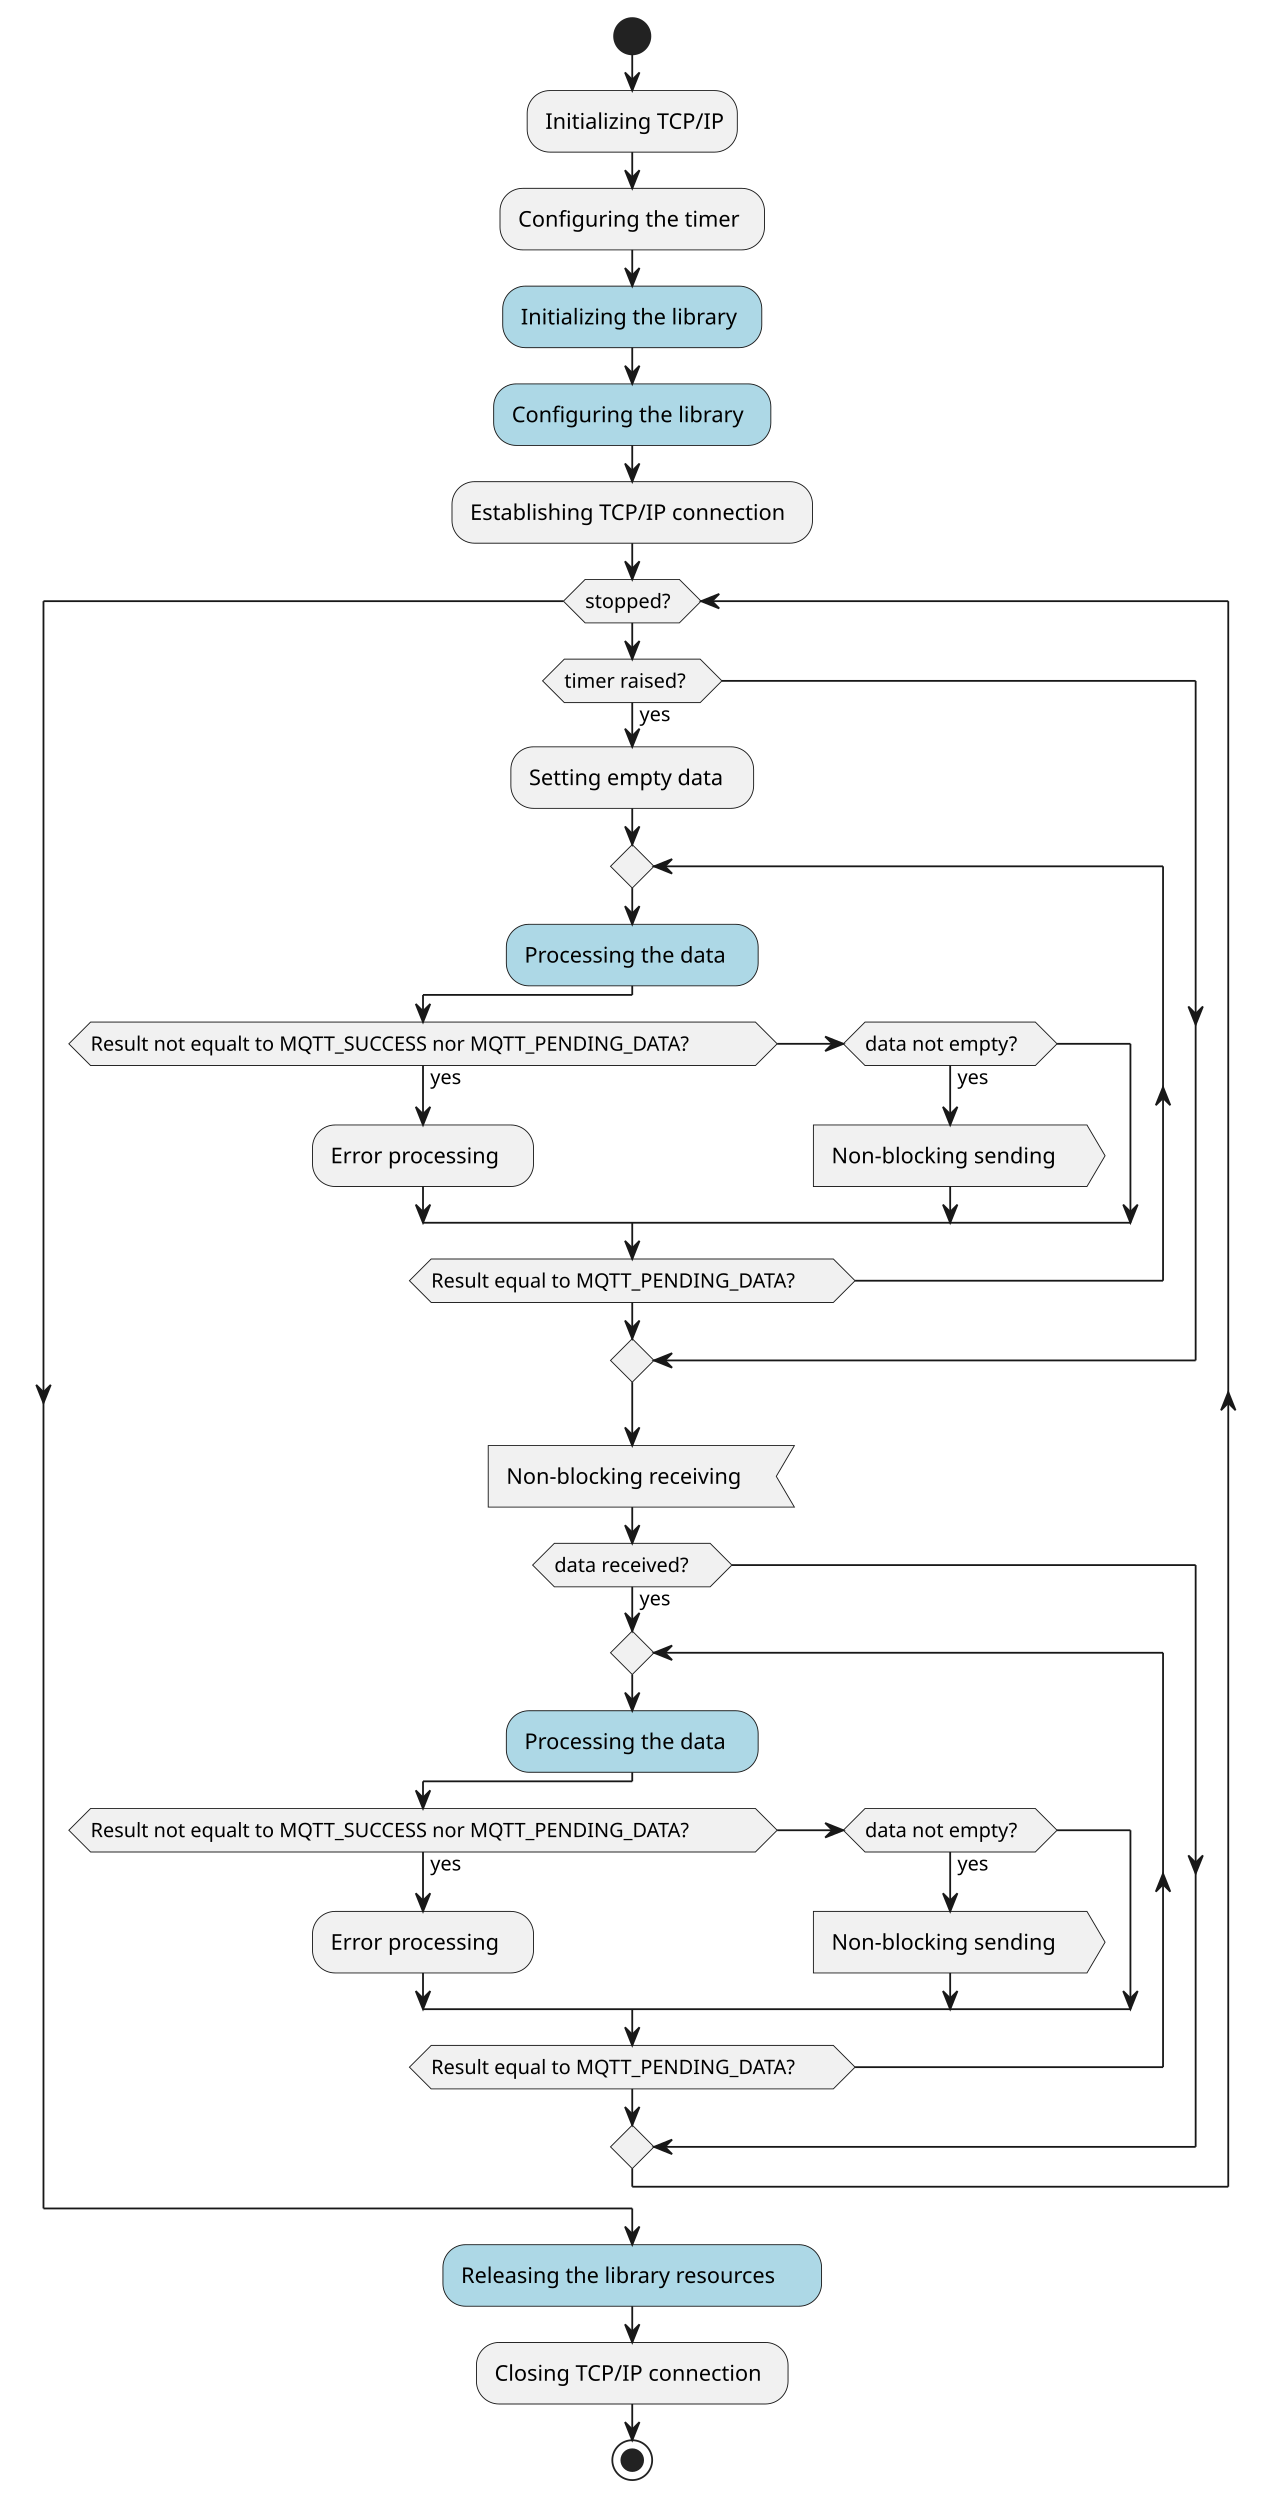
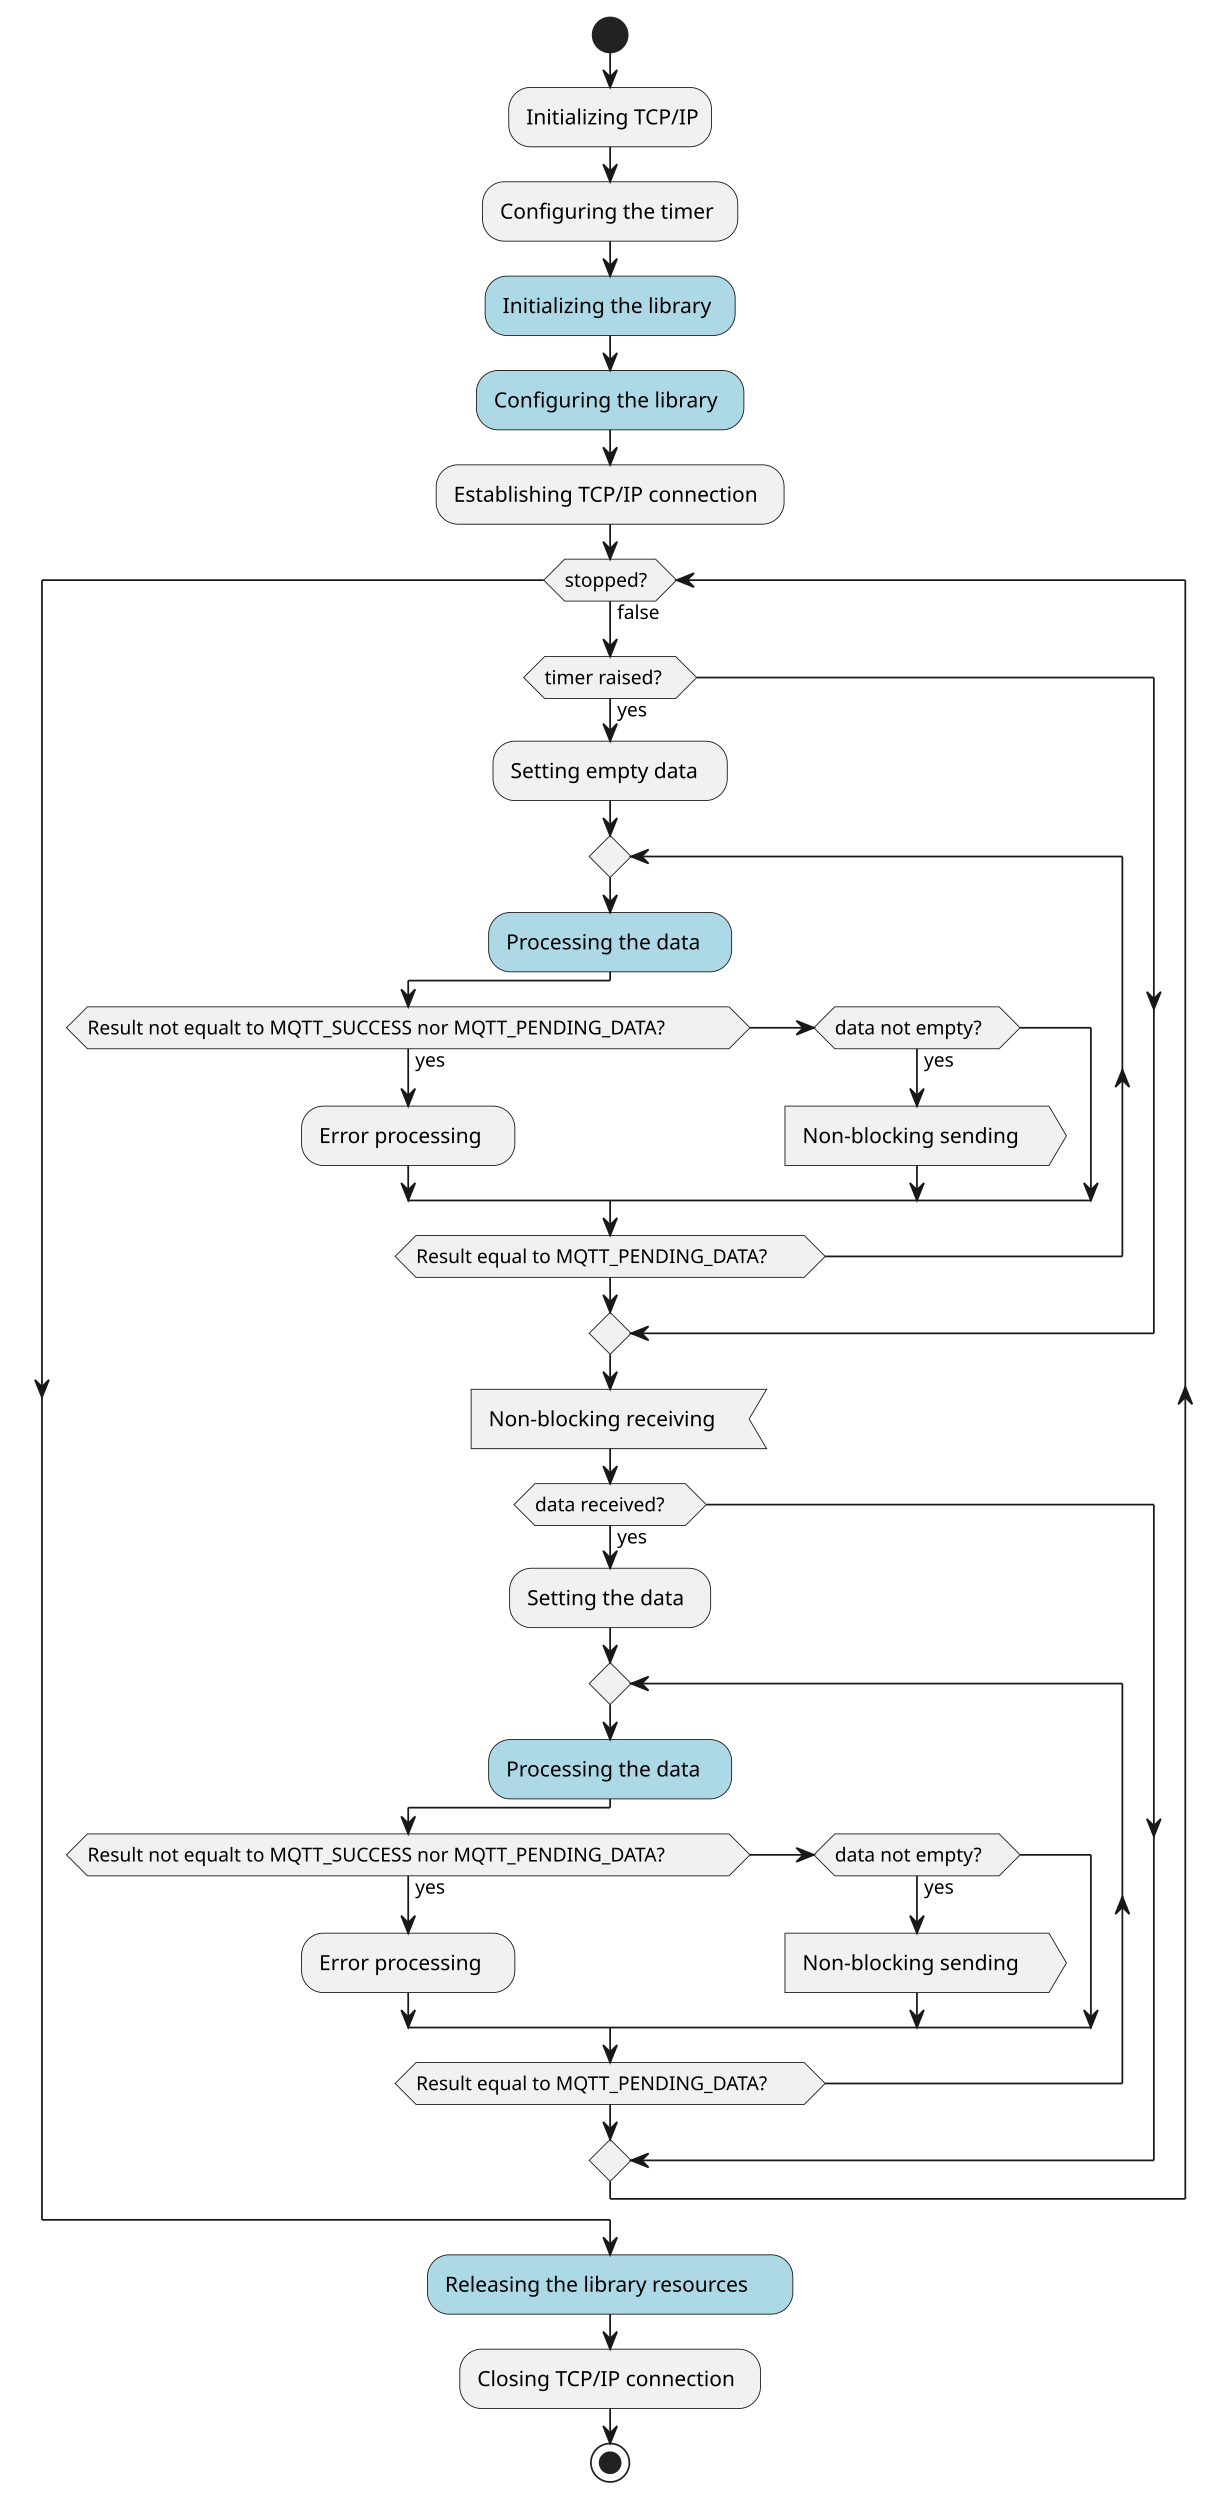
- <svg xmlns="http://www.w3.org/2000/svg" contentStyleType="text/css" height="1380px" preserveAspectRatio="none" style="width:704px;height:1380px;background:#FFFFFF;" version="1.1" viewBox="0 0 704 1380" width="704px" zoomAndPan="magnify">
+ <svg xmlns="http://www.w3.org/2000/svg" contentStyleType="text/css" height="1430px" preserveAspectRatio="none" style="width:704px;height:1430px;background:#FFFFFF;" version="1.1" viewBox="0 0 704 1430" width="704px" zoomAndPan="magnify">
  <defs />
  <g>
    <ellipse cx="349" cy="20" fill="#222222" rx="10" ry="10" style="stroke:#222222;stroke-width:1.0;" />
    <rect fill="#F1F1F1" height="33.969" rx="12.5" ry="12.5" style="stroke:#181818;stroke-width:0.5;" width="116" x="291" y="50" />
    <text fill="#000000" font-family="sans-serif" font-size="12" lengthAdjust="spacing" textLength="96" x="301" y="71.139">Initializing TCP/IP</text>
    <rect fill="#F1F1F1" height="33.969" rx="12.5" ry="12.5" style="stroke:#181818;stroke-width:0.5;" width="146" x="276" y="103.969" />
    <text fill="#000000" font-family="sans-serif" font-size="12" lengthAdjust="spacing" textLength="126" x="286" y="125.107">Configuring the timer</text>
    <rect fill="#ADD8E6" height="33.969" rx="12.5" ry="12.5" style="stroke:#181818;stroke-width:0.5;" width="143" x="277.5" y="157.938" />
    <text fill="#000000" font-family="sans-serif" font-size="12" lengthAdjust="spacing" textLength="123" x="287.5" y="179.076">Initializing the library</text>
    <rect fill="#ADD8E6" height="33.969" rx="12.5" ry="12.5" style="stroke:#181818;stroke-width:0.5;" width="153" x="272.5" y="211.906" />
    <text fill="#000000" font-family="sans-serif" font-size="12" lengthAdjust="spacing" textLength="133" x="282.5" y="233.045">Configuring the library</text>
    <rect fill="#F1F1F1" height="33.969" rx="12.5" ry="12.5" style="stroke:#181818;stroke-width:0.5;" width="199" x="249.5" y="265.875" />
    <text fill="#000000" font-family="sans-serif" font-size="12" lengthAdjust="spacing" textLength="179" x="259.5" y="287.014">Establishing TCP/IP connection</text>
-     <rect fill="#F1F1F1" height="33.969" rx="12.5" ry="12.5" style="stroke:#181818;stroke-width:0.5;" width="134" x="282" y="412.246" />
-     <text fill="#000000" font-family="sans-serif" font-size="12" lengthAdjust="spacing" textLength="114" x="292" y="433.385">Setting empty data</text>
-     <rect fill="#ADD8E6" height="33.969" rx="12.5" ry="12.5" style="stroke:#181818;stroke-width:0.5;" width="139" x="279.5" y="510.215" />
-     <text fill="#000000" font-family="sans-serif" font-size="12" lengthAdjust="spacing" textLength="119" x="289.5" y="531.354">Processing the data</text>
-     <polygon fill="#F1F1F1" points="50,564.184,417,564.184,429,576.184,417,588.184,50,588.184,38,576.184,50,564.184" style="stroke:#181818;stroke-width:0.5;" />
-     <text fill="#000000" font-family="sans-serif" font-size="11" lengthAdjust="spacing" textLength="21" x="237.5" y="598.394">yes</text>
-     <text fill="#000000" font-family="sans-serif" font-size="11" lengthAdjust="spacing" textLength="367" x="50" y="579.992">Result not equalt to MQTT_SUCCESS nor MQTT_PENDING_DATA?</text>
-     <rect fill="#F1F1F1" height="33.969" rx="12.5" ry="12.5" style="stroke:#181818;stroke-width:0.5;" width="122" x="172.5" y="620.988" />
-     <text fill="#000000" font-family="sans-serif" font-size="12" lengthAdjust="spacing" textLength="102" x="182.5" y="642.127">Error processing</text>
-     <polygon fill="#F1F1F1" points="477.5,564.184,571.5,564.184,583.5,576.184,571.5,588.184,477.5,588.184,465.5,576.184,477.5,564.184" style="stroke:#181818;stroke-width:0.5;" />
-     <text fill="#000000" font-family="sans-serif" font-size="11" lengthAdjust="spacing" textLength="21" x="528.5" y="598.394">yes</text>
-     <text fill="#000000" font-family="sans-serif" font-size="11" lengthAdjust="spacing" textLength="94" x="477.5" y="579.992">data not empty?</text>
-     <polygon fill="#F1F1F1" points="449,620.988,600,620.988,610,637.973,600,654.957,449,654.957" style="stroke:#181818;stroke-width:0.5;" />
-     <text fill="#000000" font-family="sans-serif" font-size="12" lengthAdjust="spacing" textLength="131" x="459" y="642.127">Non-blocking sending</text>
-     <polygon fill="#F1F1F1" points="349,466.215,361,478.215,349,490.215,337,478.215,349,466.215" style="stroke:#181818;stroke-width:0.5;" />
-     <polygon fill="#F1F1F1" points="238,694.957,460,694.957,472,706.957,460,718.957,238,718.957,226,706.957,238,694.957" style="stroke:#181818;stroke-width:0.5;" />
-     <text fill="#000000" font-family="sans-serif" font-size="11" lengthAdjust="spacing" textLength="222" x="238" y="710.765">Result equal to MQTT_PENDING_DATA?</text>
-     <polygon fill="#F1F1F1" points="311.5,363.844,386.5,363.844,398.5,375.844,386.5,387.844,311.5,387.844,299.5,375.844,311.5,363.844" style="stroke:#181818;stroke-width:0.5;" />
-     <text fill="#000000" font-family="sans-serif" font-size="11" lengthAdjust="spacing" textLength="21" x="353" y="398.054">yes</text>
-     <text fill="#000000" font-family="sans-serif" font-size="11" lengthAdjust="spacing" textLength="75" x="311.5" y="379.652">timer raised?</text>
-     <polygon fill="#F1F1F1" points="349,738.957,361,750.957,349,762.957,337,750.957,349,738.957" style="stroke:#181818;stroke-width:0.5;" />
-     <polygon fill="#F1F1F1" points="269.5,797.957,438.5,797.957,428.5,814.941,438.5,831.926,269.5,831.926" style="stroke:#181818;stroke-width:0.5;" />
-     <text fill="#000000" font-family="sans-serif" font-size="12" lengthAdjust="spacing" textLength="139" x="279.5" y="819.096">Non-blocking receiving</text>
-     <rect fill="#ADD8E6" height="33.969" rx="12.5" ry="12.5" style="stroke:#181818;stroke-width:0.5;" width="139" x="279.5" y="944.328" />
-     <text fill="#000000" font-family="sans-serif" font-size="12" lengthAdjust="spacing" textLength="119" x="289.5" y="965.467">Processing the data</text>
-     <polygon fill="#F1F1F1" points="50,998.297,417,998.297,429,1010.297,417,1022.297,50,1022.297,38,1010.297,50,998.297" style="stroke:#181818;stroke-width:0.5;" />
-     <text fill="#000000" font-family="sans-serif" font-size="11" lengthAdjust="spacing" textLength="21" x="237.5" y="1032.507">yes</text>
-     <text fill="#000000" font-family="sans-serif" font-size="11" lengthAdjust="spacing" textLength="367" x="50" y="1014.105">Result not equalt to MQTT_SUCCESS nor MQTT_PENDING_DATA?</text>
-     <rect fill="#F1F1F1" height="33.969" rx="12.5" ry="12.5" style="stroke:#181818;stroke-width:0.5;" width="122" x="172.5" y="1055.102" />
-     <text fill="#000000" font-family="sans-serif" font-size="12" lengthAdjust="spacing" textLength="102" x="182.5" y="1076.24">Error processing</text>
-     <polygon fill="#F1F1F1" points="477.5,998.297,571.5,998.297,583.5,1010.297,571.5,1022.297,477.5,1022.297,465.5,1010.297,477.5,998.297" style="stroke:#181818;stroke-width:0.5;" />
-     <text fill="#000000" font-family="sans-serif" font-size="11" lengthAdjust="spacing" textLength="21" x="528.5" y="1032.507">yes</text>
-     <text fill="#000000" font-family="sans-serif" font-size="11" lengthAdjust="spacing" textLength="94" x="477.5" y="1014.105">data not empty?</text>
-     <polygon fill="#F1F1F1" points="449,1055.102,600,1055.102,610,1072.086,600,1089.07,449,1089.07" style="stroke:#181818;stroke-width:0.5;" />
-     <text fill="#000000" font-family="sans-serif" font-size="12" lengthAdjust="spacing" textLength="131" x="459" y="1076.24">Non-blocking sending</text>
-     <polygon fill="#F1F1F1" points="349,900.328,361,912.328,349,924.328,337,912.328,349,900.328" style="stroke:#181818;stroke-width:0.5;" />
-     <polygon fill="#F1F1F1" points="238,1129.07,460,1129.07,472,1141.07,460,1153.07,238,1153.07,226,1141.07,238,1129.07" style="stroke:#181818;stroke-width:0.5;" />
-     <text fill="#000000" font-family="sans-serif" font-size="11" lengthAdjust="spacing" textLength="222" x="238" y="1144.878">Result equal to MQTT_PENDING_DATA?</text>
-     <polygon fill="#F1F1F1" points="306,851.926,392,851.926,404,863.926,392,875.926,306,875.926,294,863.926,306,851.926" style="stroke:#181818;stroke-width:0.5;" />
-     <text fill="#000000" font-family="sans-serif" font-size="11" lengthAdjust="spacing" textLength="21" x="353" y="886.136">yes</text>
-     <text fill="#000000" font-family="sans-serif" font-size="11" lengthAdjust="spacing" textLength="86" x="306" y="867.734">data received?</text>
-     <polygon fill="#F1F1F1" points="349,1173.07,361,1185.07,349,1197.07,337,1185.07,349,1173.07" style="stroke:#181818;stroke-width:0.5;" />
+     <rect fill="#F1F1F1" height="33.969" rx="12.5" ry="12.5" style="stroke:#181818;stroke-width:0.5;" width="134" x="282" y="423.957" />
+     <text fill="#000000" font-family="sans-serif" font-size="12" lengthAdjust="spacing" textLength="114" x="292" y="445.095">Setting empty data</text>
+     <rect fill="#ADD8E6" height="33.969" rx="12.5" ry="12.5" style="stroke:#181818;stroke-width:0.5;" width="139" x="279.5" y="521.925" />
+     <text fill="#000000" font-family="sans-serif" font-size="12" lengthAdjust="spacing" textLength="119" x="289.5" y="543.064">Processing the data</text>
+     <polygon fill="#F1F1F1" points="50,575.894,417,575.894,429,587.894,417,599.894,50,599.894,38,587.894,50,575.894" style="stroke:#181818;stroke-width:0.5;" />
+     <text fill="#000000" font-family="sans-serif" font-size="11" lengthAdjust="spacing" textLength="21" x="237.5" y="610.105">yes</text>
+     <text fill="#000000" font-family="sans-serif" font-size="11" lengthAdjust="spacing" textLength="367" x="50" y="591.702">Result not equalt to MQTT_SUCCESS nor MQTT_PENDING_DATA?</text>
+     <rect fill="#F1F1F1" height="33.969" rx="12.5" ry="12.5" style="stroke:#181818;stroke-width:0.5;" width="122" x="172.5" y="632.699" />
+     <text fill="#000000" font-family="sans-serif" font-size="12" lengthAdjust="spacing" textLength="102" x="182.5" y="653.837">Error processing</text>
+     <polygon fill="#F1F1F1" points="477.5,575.894,571.5,575.894,583.5,587.894,571.5,599.894,477.5,599.894,465.5,587.894,477.5,575.894" style="stroke:#181818;stroke-width:0.5;" />
+     <text fill="#000000" font-family="sans-serif" font-size="11" lengthAdjust="spacing" textLength="21" x="528.5" y="610.105">yes</text>
+     <text fill="#000000" font-family="sans-serif" font-size="11" lengthAdjust="spacing" textLength="94" x="477.5" y="591.702">data not empty?</text>
+     <polygon fill="#F1F1F1" points="449,632.699,600,632.699,610,649.683,600,666.668,449,666.668" style="stroke:#181818;stroke-width:0.5;" />
+     <text fill="#000000" font-family="sans-serif" font-size="12" lengthAdjust="spacing" textLength="131" x="459" y="653.837">Non-blocking sending</text>
+     <polygon fill="#F1F1F1" points="349,477.925,361,489.925,349,501.925,337,489.925,349,477.925" style="stroke:#181818;stroke-width:0.5;" />
+     <polygon fill="#F1F1F1" points="238,706.668,460,706.668,472,718.668,460,730.668,238,730.668,226,718.668,238,706.668" style="stroke:#181818;stroke-width:0.5;" />
+     <text fill="#000000" font-family="sans-serif" font-size="11" lengthAdjust="spacing" textLength="222" x="238" y="722.476">Result equal to MQTT_PENDING_DATA?</text>
+     <polygon fill="#F1F1F1" points="311.5,375.554,386.5,375.554,398.5,387.554,386.5,399.554,311.5,399.554,299.5,387.554,311.5,375.554" style="stroke:#181818;stroke-width:0.5;" />
+     <text fill="#000000" font-family="sans-serif" font-size="11" lengthAdjust="spacing" textLength="21" x="353" y="409.765">yes</text>
+     <text fill="#000000" font-family="sans-serif" font-size="11" lengthAdjust="spacing" textLength="75" x="311.5" y="391.362">timer raised?</text>
+     <polygon fill="#F1F1F1" points="349,750.668,361,762.668,349,774.668,337,762.668,349,750.668" style="stroke:#181818;stroke-width:0.5;" />
+     <polygon fill="#F1F1F1" points="269.5,794.668,438.5,794.668,428.5,811.652,438.5,828.636,269.5,828.636" style="stroke:#181818;stroke-width:0.5;" />
+     <text fill="#000000" font-family="sans-serif" font-size="12" lengthAdjust="spacing" textLength="139" x="279.5" y="815.806">Non-blocking receiving</text>
+     <rect fill="#F1F1F1" height="33.969" rx="12.5" ry="12.5" style="stroke:#181818;stroke-width:0.5;" width="115" x="291.5" y="897.039" />
+     <text fill="#000000" font-family="sans-serif" font-size="12" lengthAdjust="spacing" textLength="95" x="301.5" y="918.177">Setting the data</text>
+     <rect fill="#ADD8E6" height="33.969" rx="12.5" ry="12.5" style="stroke:#181818;stroke-width:0.5;" width="139" x="279.5" y="995.007" />
+     <text fill="#000000" font-family="sans-serif" font-size="12" lengthAdjust="spacing" textLength="119" x="289.5" y="1016.146">Processing the data</text>
+     <polygon fill="#F1F1F1" points="50,1048.976,417,1048.976,429,1060.976,417,1072.976,50,1072.976,38,1060.976,50,1048.976" style="stroke:#181818;stroke-width:0.5;" />
+     <text fill="#000000" font-family="sans-serif" font-size="11" lengthAdjust="spacing" textLength="21" x="237.5" y="1083.187">yes</text>
+     <text fill="#000000" font-family="sans-serif" font-size="11" lengthAdjust="spacing" textLength="367" x="50" y="1064.784">Result not equalt to MQTT_SUCCESS nor MQTT_PENDING_DATA?</text>
+     <rect fill="#F1F1F1" height="33.969" rx="12.5" ry="12.5" style="stroke:#181818;stroke-width:0.5;" width="122" x="172.5" y="1105.781" />
+     <text fill="#000000" font-family="sans-serif" font-size="12" lengthAdjust="spacing" textLength="102" x="182.5" y="1126.919">Error processing</text>
+     <polygon fill="#F1F1F1" points="477.5,1048.976,571.5,1048.976,583.5,1060.976,571.5,1072.976,477.5,1072.976,465.5,1060.976,477.5,1048.976" style="stroke:#181818;stroke-width:0.5;" />
+     <text fill="#000000" font-family="sans-serif" font-size="11" lengthAdjust="spacing" textLength="21" x="528.5" y="1083.187">yes</text>
+     <text fill="#000000" font-family="sans-serif" font-size="11" lengthAdjust="spacing" textLength="94" x="477.5" y="1064.784">data not empty?</text>
+     <polygon fill="#F1F1F1" points="449,1105.781,600,1105.781,610,1122.765,600,1139.749,449,1139.749" style="stroke:#181818;stroke-width:0.5;" />
+     <text fill="#000000" font-family="sans-serif" font-size="12" lengthAdjust="spacing" textLength="131" x="459" y="1126.919">Non-blocking sending</text>
+     <polygon fill="#F1F1F1" points="349,951.007,361,963.007,349,975.007,337,963.007,349,951.007" style="stroke:#181818;stroke-width:0.5;" />
+     <polygon fill="#F1F1F1" points="238,1179.749,460,1179.749,472,1191.749,460,1203.749,238,1203.749,226,1191.749,238,1179.749" style="stroke:#181818;stroke-width:0.5;" />
+     <text fill="#000000" font-family="sans-serif" font-size="11" lengthAdjust="spacing" textLength="222" x="238" y="1195.558">Result equal to MQTT_PENDING_DATA?</text>
+     <polygon fill="#F1F1F1" points="306,848.636,392,848.636,404,860.636,392,872.636,306,872.636,294,860.636,306,848.636" style="stroke:#181818;stroke-width:0.5;" />
+     <text fill="#000000" font-family="sans-serif" font-size="11" lengthAdjust="spacing" textLength="21" x="353" y="882.847">yes</text>
+     <text fill="#000000" font-family="sans-serif" font-size="11" lengthAdjust="spacing" textLength="86" x="306" y="864.444">data received?</text>
+     <polygon fill="#F1F1F1" points="349,1223.749,361,1235.749,349,1247.749,337,1235.749,349,1223.749" style="stroke:#181818;stroke-width:0.5;" />
    <polygon fill="#F1F1F1" points="323,319.844,375,319.844,387,331.844,375,343.844,323,343.844,311,331.844,323,319.844" style="stroke:#181818;stroke-width:0.5;" />
+     <text fill="#000000" font-family="sans-serif" font-size="11" lengthAdjust="spacing" textLength="28" x="353" y="354.054">false</text>
    <text fill="#000000" font-family="sans-serif" font-size="11" lengthAdjust="spacing" textLength="52" x="323" y="335.652">stopped?</text>
-     <rect fill="#ADD8E6" height="33.969" rx="12.5" ry="12.5" style="stroke:#181818;stroke-width:0.5;" width="209" x="244.5" y="1239.07" />
-     <text fill="#000000" font-family="sans-serif" font-size="12" lengthAdjust="spacing" textLength="189" x="254.5" y="1260.209">Releasing the library resources</text>
-     <rect fill="#F1F1F1" height="33.969" rx="12.5" ry="12.5" style="stroke:#181818;stroke-width:0.5;" width="172" x="263" y="1293.039" />
-     <text fill="#000000" font-family="sans-serif" font-size="12" lengthAdjust="spacing" textLength="152" x="273" y="1314.178">Closing TCP/IP connection</text>
-     <ellipse cx="349" cy="1358.008" fill="none" rx="11" ry="11" style="stroke:#222222;stroke-width:1.0;" />
-     <ellipse cx="349" cy="1358.008" fill="#222222" rx="6" ry="6" style="stroke:#222222;stroke-width:1.0;" />
+     <rect fill="#ADD8E6" height="33.969" rx="12.5" ry="12.5" style="stroke:#181818;stroke-width:0.5;" width="209" x="244.5" y="1289.749" />
+     <text fill="#000000" font-family="sans-serif" font-size="12" lengthAdjust="spacing" textLength="189" x="254.5" y="1310.888">Releasing the library resources</text>
+     <rect fill="#F1F1F1" height="33.969" rx="12.5" ry="12.5" style="stroke:#181818;stroke-width:0.5;" width="172" x="263" y="1343.718" />
+     <text fill="#000000" font-family="sans-serif" font-size="12" lengthAdjust="spacing" textLength="152" x="273" y="1364.857">Closing TCP/IP connection</text>
+     <ellipse cx="349" cy="1408.687" fill="none" rx="11" ry="11" style="stroke:#222222;stroke-width:1.0;" />
+     <ellipse cx="349" cy="1408.687" fill="#222222" rx="6" ry="6" style="stroke:#222222;stroke-width:1.0;" />
    <line style="stroke:#181818;stroke-width:1.0;" x1="349" x2="349" y1="30" y2="50" />
    <polygon fill="#181818" points="345,40,349,50,353,40,349,44" style="stroke:#181818;stroke-width:1.0;" />
    <line style="stroke:#181818;stroke-width:1.0;" x1="349" x2="349" y1="83.969" y2="103.969" />
    <polygon fill="#181818" points="345,93.969,349,103.969,353,93.969,349,97.969" style="stroke:#181818;stroke-width:1.0;" />
    <line style="stroke:#181818;stroke-width:1.0;" x1="349" x2="349" y1="137.938" y2="157.938" />
    <polygon fill="#181818" points="345,147.938,349,157.938,353,147.938,349,151.938" style="stroke:#181818;stroke-width:1.0;" />
    <line style="stroke:#181818;stroke-width:1.0;" x1="349" x2="349" y1="191.906" y2="211.906" />
    <polygon fill="#181818" points="345,201.906,349,211.906,353,201.906,349,205.906" style="stroke:#181818;stroke-width:1.0;" />
    <line style="stroke:#181818;stroke-width:1.0;" x1="349" x2="349" y1="245.875" y2="265.875" />
    <polygon fill="#181818" points="345,255.875,349,265.875,353,255.875,349,259.875" style="stroke:#181818;stroke-width:1.0;" />
-     <line style="stroke:#181818;stroke-width:1.0;" x1="233.5" x2="233.5" y1="588.184" y2="620.988" />
-     <polygon fill="#181818" points="229.5,610.988,233.5,620.988,237.5,610.988,233.5,614.988" style="stroke:#181818;stroke-width:1.0;" />
-     <line style="stroke:#181818;stroke-width:1.0;" x1="233.5" x2="233.5" y1="654.957" y2="674.957" />
-     <polygon fill="#181818" points="229.5,664.957,233.5,674.957,237.5,664.957,233.5,668.957" style="stroke:#181818;stroke-width:1.0;" />
-     <line style="stroke:#181818;stroke-width:1.0;" x1="524.5" x2="524.5" y1="588.184" y2="620.988" />
-     <polygon fill="#181818" points="520.5,610.988,524.5,620.988,528.5,610.988,524.5,614.988" style="stroke:#181818;stroke-width:1.0;" />
-     <line style="stroke:#181818;stroke-width:1.0;" x1="524.5" x2="524.5" y1="654.957" y2="674.957" />
-     <polygon fill="#181818" points="520.5,664.957,524.5,674.957,528.5,664.957,524.5,668.957" style="stroke:#181818;stroke-width:1.0;" />
-     <line style="stroke:#181818;stroke-width:1.0;" x1="429" x2="465.5" y1="576.184" y2="576.184" />
-     <polygon fill="#181818" points="455.5,572.184,465.5,576.184,455.5,580.184,459.5,576.184" style="stroke:#181818;stroke-width:1.0;" />
-     <line style="stroke:#181818;stroke-width:1.0;" x1="349" x2="349" y1="544.184" y2="549.184" />
-     <line style="stroke:#181818;stroke-width:1.0;" x1="349" x2="233.5" y1="549.184" y2="549.184" />
-     <line style="stroke:#181818;stroke-width:1.0;" x1="233.5" x2="233.5" y1="549.184" y2="564.184" />
-     <polygon fill="#181818" points="229.5,554.184,233.5,564.184,237.5,554.184,233.5,558.184" style="stroke:#181818;stroke-width:1.0;" />
-     <line style="stroke:#181818;stroke-width:1.0;" x1="583.5" x2="624" y1="576.184" y2="576.184" />
-     <line style="stroke:#181818;stroke-width:1.0;" x1="624" x2="624" y1="576.184" y2="674.957" />
-     <polygon fill="#181818" points="620,664.957,624,674.957,628,664.957,624,668.957" style="stroke:#181818;stroke-width:1.0;" />
-     <line style="stroke:#181818;stroke-width:1.0;" x1="233.5" x2="624" y1="674.957" y2="674.957" />
-     <line style="stroke:#181818;stroke-width:1.0;" x1="349" x2="349" y1="490.215" y2="510.215" />
-     <polygon fill="#181818" points="345,500.215,349,510.215,353,500.215,349,504.215" style="stroke:#181818;stroke-width:1.0;" />
-     <line style="stroke:#181818;stroke-width:1.0;" x1="472" x2="642" y1="706.957" y2="706.957" />
-     <polygon fill="#181818" points="638,610.086,642,600.086,646,610.086,642,606.086" style="stroke:#181818;stroke-width:1.0;" />
-     <line style="stroke:#181818;stroke-width:1.0;" x1="642" x2="642" y1="478.215" y2="706.957" />
-     <line style="stroke:#181818;stroke-width:1.0;" x1="642" x2="361" y1="478.215" y2="478.215" />
-     <polygon fill="#181818" points="371,474.215,361,478.215,371,482.215,367,478.215" style="stroke:#181818;stroke-width:1.0;" />
-     <line style="stroke:#181818;stroke-width:1.0;" x1="349" x2="349" y1="674.957" y2="694.957" />
-     <polygon fill="#181818" points="345,684.957,349,694.957,353,684.957,349,688.957" style="stroke:#181818;stroke-width:1.0;" />
-     <line style="stroke:#181818;stroke-width:1.0;" x1="349" x2="349" y1="446.215" y2="466.215" />
-     <polygon fill="#181818" points="345,456.215,349,466.215,353,456.215,349,460.215" style="stroke:#181818;stroke-width:1.0;" />
-     <line style="stroke:#181818;stroke-width:1.0;" x1="349" x2="349" y1="387.844" y2="412.246" />
-     <polygon fill="#181818" points="345,402.246,349,412.246,353,402.246,349,406.246" style="stroke:#181818;stroke-width:1.0;" />
-     <line style="stroke:#181818;stroke-width:1.0;" x1="398.5" x2="660" y1="375.844" y2="375.844" />
-     <polygon fill="#181818" points="656,555.602,660,565.602,664,555.602,660,559.602" style="stroke:#181818;stroke-width:1.0;" />
-     <line style="stroke:#181818;stroke-width:1.0;" x1="660" x2="660" y1="375.844" y2="750.957" />
-     <line style="stroke:#181818;stroke-width:1.0;" x1="660" x2="361" y1="750.957" y2="750.957" />
-     <polygon fill="#181818" points="371,746.957,361,750.957,371,754.957,367,750.957" style="stroke:#181818;stroke-width:1.0;" />
-     <line style="stroke:#181818;stroke-width:1.0;" x1="349" x2="349" y1="718.957" y2="738.957" />
-     <polygon fill="#181818" points="345,728.957,349,738.957,353,728.957,349,732.957" style="stroke:#181818;stroke-width:1.0;" />
-     <line style="stroke:#181818;stroke-width:1.0;" x1="349" x2="349" y1="762.957" y2="797.957" />
-     <polygon fill="#181818" points="345,787.957,349,797.957,353,787.957,349,791.957" style="stroke:#181818;stroke-width:1.0;" />
-     <line style="stroke:#181818;stroke-width:1.0;" x1="233.5" x2="233.5" y1="1022.297" y2="1055.102" />
-     <polygon fill="#181818" points="229.5,1045.102,233.5,1055.102,237.5,1045.102,233.5,1049.102" style="stroke:#181818;stroke-width:1.0;" />
-     <line style="stroke:#181818;stroke-width:1.0;" x1="233.5" x2="233.5" y1="1089.07" y2="1109.07" />
-     <polygon fill="#181818" points="229.5,1099.07,233.5,1109.07,237.5,1099.07,233.5,1103.07" style="stroke:#181818;stroke-width:1.0;" />
-     <line style="stroke:#181818;stroke-width:1.0;" x1="524.5" x2="524.5" y1="1022.297" y2="1055.102" />
-     <polygon fill="#181818" points="520.5,1045.102,524.5,1055.102,528.5,1045.102,524.5,1049.102" style="stroke:#181818;stroke-width:1.0;" />
-     <line style="stroke:#181818;stroke-width:1.0;" x1="524.5" x2="524.5" y1="1089.07" y2="1109.07" />
-     <polygon fill="#181818" points="520.5,1099.07,524.5,1109.07,528.5,1099.07,524.5,1103.07" style="stroke:#181818;stroke-width:1.0;" />
-     <line style="stroke:#181818;stroke-width:1.0;" x1="429" x2="465.5" y1="1010.297" y2="1010.297" />
-     <polygon fill="#181818" points="455.5,1006.297,465.5,1010.297,455.5,1014.297,459.5,1010.297" style="stroke:#181818;stroke-width:1.0;" />
-     <line style="stroke:#181818;stroke-width:1.0;" x1="349" x2="349" y1="978.297" y2="983.297" />
-     <line style="stroke:#181818;stroke-width:1.0;" x1="349" x2="233.5" y1="983.297" y2="983.297" />
-     <line style="stroke:#181818;stroke-width:1.0;" x1="233.5" x2="233.5" y1="983.297" y2="998.297" />
-     <polygon fill="#181818" points="229.5,988.297,233.5,998.297,237.5,988.297,233.5,992.297" style="stroke:#181818;stroke-width:1.0;" />
-     <line style="stroke:#181818;stroke-width:1.0;" x1="583.5" x2="624" y1="1010.297" y2="1010.297" />
-     <line style="stroke:#181818;stroke-width:1.0;" x1="624" x2="624" y1="1010.297" y2="1109.07" />
-     <polygon fill="#181818" points="620,1099.07,624,1109.07,628,1099.07,624,1103.07" style="stroke:#181818;stroke-width:1.0;" />
-     <line style="stroke:#181818;stroke-width:1.0;" x1="233.5" x2="624" y1="1109.07" y2="1109.07" />
-     <line style="stroke:#181818;stroke-width:1.0;" x1="349" x2="349" y1="924.328" y2="944.328" />
-     <polygon fill="#181818" points="345,934.328,349,944.328,353,934.328,349,938.328" style="stroke:#181818;stroke-width:1.0;" />
-     <line style="stroke:#181818;stroke-width:1.0;" x1="472" x2="642" y1="1141.07" y2="1141.07" />
-     <polygon fill="#181818" points="638,1044.199,642,1034.199,646,1044.199,642,1040.199" style="stroke:#181818;stroke-width:1.0;" />
-     <line style="stroke:#181818;stroke-width:1.0;" x1="642" x2="642" y1="912.328" y2="1141.07" />
-     <line style="stroke:#181818;stroke-width:1.0;" x1="642" x2="361" y1="912.328" y2="912.328" />
-     <polygon fill="#181818" points="371,908.328,361,912.328,371,916.328,367,912.328" style="stroke:#181818;stroke-width:1.0;" />
-     <line style="stroke:#181818;stroke-width:1.0;" x1="349" x2="349" y1="1109.07" y2="1129.07" />
-     <polygon fill="#181818" points="345,1119.07,349,1129.07,353,1119.07,349,1123.07" style="stroke:#181818;stroke-width:1.0;" />
-     <line style="stroke:#181818;stroke-width:1.0;" x1="349" x2="349" y1="875.926" y2="900.328" />
-     <polygon fill="#181818" points="345,890.328,349,900.328,353,890.328,349,894.328" style="stroke:#181818;stroke-width:1.0;" />
-     <line style="stroke:#181818;stroke-width:1.0;" x1="404" x2="660" y1="863.926" y2="863.926" />
-     <polygon fill="#181818" points="656,1024.199,660,1034.199,664,1024.199,660,1028.199" style="stroke:#181818;stroke-width:1.0;" />
-     <line style="stroke:#181818;stroke-width:1.0;" x1="660" x2="660" y1="863.926" y2="1185.07" />
-     <line style="stroke:#181818;stroke-width:1.0;" x1="660" x2="361" y1="1185.07" y2="1185.07" />
-     <polygon fill="#181818" points="371,1181.07,361,1185.07,371,1189.07,367,1185.07" style="stroke:#181818;stroke-width:1.0;" />
-     <line style="stroke:#181818;stroke-width:1.0;" x1="349" x2="349" y1="1153.07" y2="1173.07" />
-     <polygon fill="#181818" points="345,1163.07,349,1173.07,353,1163.07,349,1167.07" style="stroke:#181818;stroke-width:1.0;" />
-     <line style="stroke:#181818;stroke-width:1.0;" x1="349" x2="349" y1="831.926" y2="851.926" />
-     <polygon fill="#181818" points="345,841.926,349,851.926,353,841.926,349,845.926" style="stroke:#181818;stroke-width:1.0;" />
-     <line style="stroke:#181818;stroke-width:1.0;" x1="349" x2="349" y1="343.844" y2="363.844" />
-     <polygon fill="#181818" points="345,353.844,349,363.844,353,353.844,349,357.844" style="stroke:#181818;stroke-width:1.0;" />
-     <line style="stroke:#181818;stroke-width:1.0;" x1="349" x2="349" y1="1197.07" y2="1207.07" />
-     <line style="stroke:#181818;stroke-width:1.0;" x1="349" x2="678" y1="1207.07" y2="1207.07" />
-     <polygon fill="#181818" points="674,778.457,678,768.457,682,778.457,678,774.457" style="stroke:#181818;stroke-width:1.0;" />
-     <line style="stroke:#181818;stroke-width:1.0;" x1="678" x2="678" y1="331.844" y2="1207.07" />
+     <line style="stroke:#181818;stroke-width:1.0;" x1="233.5" x2="233.5" y1="599.894" y2="632.699" />
+     <polygon fill="#181818" points="229.5,622.699,233.5,632.699,237.5,622.699,233.5,626.699" style="stroke:#181818;stroke-width:1.0;" />
+     <line style="stroke:#181818;stroke-width:1.0;" x1="233.5" x2="233.5" y1="666.668" y2="686.668" />
+     <polygon fill="#181818" points="229.5,676.668,233.5,686.668,237.5,676.668,233.5,680.668" style="stroke:#181818;stroke-width:1.0;" />
+     <line style="stroke:#181818;stroke-width:1.0;" x1="524.5" x2="524.5" y1="599.894" y2="632.699" />
+     <polygon fill="#181818" points="520.5,622.699,524.5,632.699,528.5,622.699,524.5,626.699" style="stroke:#181818;stroke-width:1.0;" />
+     <line style="stroke:#181818;stroke-width:1.0;" x1="524.5" x2="524.5" y1="666.668" y2="686.668" />
+     <polygon fill="#181818" points="520.5,676.668,524.5,686.668,528.5,676.668,524.5,680.668" style="stroke:#181818;stroke-width:1.0;" />
+     <line style="stroke:#181818;stroke-width:1.0;" x1="429" x2="465.5" y1="587.894" y2="587.894" />
+     <polygon fill="#181818" points="455.5,583.894,465.5,587.894,455.5,591.894,459.5,587.894" style="stroke:#181818;stroke-width:1.0;" />
+     <line style="stroke:#181818;stroke-width:1.0;" x1="349" x2="349" y1="555.894" y2="560.894" />
+     <line style="stroke:#181818;stroke-width:1.0;" x1="349" x2="233.5" y1="560.894" y2="560.894" />
+     <line style="stroke:#181818;stroke-width:1.0;" x1="233.5" x2="233.5" y1="560.894" y2="575.894" />
+     <polygon fill="#181818" points="229.5,565.894,233.5,575.894,237.5,565.894,233.5,569.894" style="stroke:#181818;stroke-width:1.0;" />
+     <line style="stroke:#181818;stroke-width:1.0;" x1="583.5" x2="624" y1="587.894" y2="587.894" />
+     <line style="stroke:#181818;stroke-width:1.0;" x1="624" x2="624" y1="587.894" y2="686.668" />
+     <polygon fill="#181818" points="620,676.668,624,686.668,628,676.668,624,680.668" style="stroke:#181818;stroke-width:1.0;" />
+     <line style="stroke:#181818;stroke-width:1.0;" x1="233.5" x2="624" y1="686.668" y2="686.668" />
+     <line style="stroke:#181818;stroke-width:1.0;" x1="349" x2="349" y1="501.925" y2="521.925" />
+     <polygon fill="#181818" points="345,511.925,349,521.925,353,511.925,349,515.925" style="stroke:#181818;stroke-width:1.0;" />
+     <line style="stroke:#181818;stroke-width:1.0;" x1="472" x2="642" y1="718.668" y2="718.668" />
+     <polygon fill="#181818" points="638,621.796,642,611.796,646,621.796,642,617.796" style="stroke:#181818;stroke-width:1.0;" />
+     <line style="stroke:#181818;stroke-width:1.0;" x1="642" x2="642" y1="489.925" y2="718.668" />
+     <line style="stroke:#181818;stroke-width:1.0;" x1="642" x2="361" y1="489.925" y2="489.925" />
+     <polygon fill="#181818" points="371,485.925,361,489.925,371,493.925,367,489.925" style="stroke:#181818;stroke-width:1.0;" />
+     <line style="stroke:#181818;stroke-width:1.0;" x1="349" x2="349" y1="686.668" y2="706.668" />
+     <polygon fill="#181818" points="345,696.668,349,706.668,353,696.668,349,700.668" style="stroke:#181818;stroke-width:1.0;" />
+     <line style="stroke:#181818;stroke-width:1.0;" x1="349" x2="349" y1="457.925" y2="477.925" />
+     <polygon fill="#181818" points="345,467.925,349,477.925,353,467.925,349,471.925" style="stroke:#181818;stroke-width:1.0;" />
+     <line style="stroke:#181818;stroke-width:1.0;" x1="349" x2="349" y1="399.554" y2="423.957" />
+     <polygon fill="#181818" points="345,413.957,349,423.957,353,413.957,349,417.957" style="stroke:#181818;stroke-width:1.0;" />
+     <line style="stroke:#181818;stroke-width:1.0;" x1="398.5" x2="660" y1="387.554" y2="387.554" />
+     <polygon fill="#181818" points="656,567.312,660,577.312,664,567.312,660,571.312" style="stroke:#181818;stroke-width:1.0;" />
+     <line style="stroke:#181818;stroke-width:1.0;" x1="660" x2="660" y1="387.554" y2="762.668" />
+     <line style="stroke:#181818;stroke-width:1.0;" x1="660" x2="361" y1="762.668" y2="762.668" />
+     <polygon fill="#181818" points="371,758.668,361,762.668,371,766.668,367,762.668" style="stroke:#181818;stroke-width:1.0;" />
+     <line style="stroke:#181818;stroke-width:1.0;" x1="349" x2="349" y1="730.668" y2="750.668" />
+     <polygon fill="#181818" points="345,740.668,349,750.668,353,740.668,349,744.668" style="stroke:#181818;stroke-width:1.0;" />
+     <line style="stroke:#181818;stroke-width:1.0;" x1="349" x2="349" y1="774.668" y2="794.668" />
+     <polygon fill="#181818" points="345,784.668,349,794.668,353,784.668,349,788.668" style="stroke:#181818;stroke-width:1.0;" />
+     <line style="stroke:#181818;stroke-width:1.0;" x1="233.5" x2="233.5" y1="1072.976" y2="1105.781" />
+     <polygon fill="#181818" points="229.5,1095.781,233.5,1105.781,237.5,1095.781,233.5,1099.781" style="stroke:#181818;stroke-width:1.0;" />
+     <line style="stroke:#181818;stroke-width:1.0;" x1="233.5" x2="233.5" y1="1139.749" y2="1159.749" />
+     <polygon fill="#181818" points="229.5,1149.749,233.5,1159.749,237.5,1149.749,233.5,1153.749" style="stroke:#181818;stroke-width:1.0;" />
+     <line style="stroke:#181818;stroke-width:1.0;" x1="524.5" x2="524.5" y1="1072.976" y2="1105.781" />
+     <polygon fill="#181818" points="520.5,1095.781,524.5,1105.781,528.5,1095.781,524.5,1099.781" style="stroke:#181818;stroke-width:1.0;" />
+     <line style="stroke:#181818;stroke-width:1.0;" x1="524.5" x2="524.5" y1="1139.749" y2="1159.749" />
+     <polygon fill="#181818" points="520.5,1149.749,524.5,1159.749,528.5,1149.749,524.5,1153.749" style="stroke:#181818;stroke-width:1.0;" />
+     <line style="stroke:#181818;stroke-width:1.0;" x1="429" x2="465.5" y1="1060.976" y2="1060.976" />
+     <polygon fill="#181818" points="455.5,1056.976,465.5,1060.976,455.5,1064.976,459.5,1060.976" style="stroke:#181818;stroke-width:1.0;" />
+     <line style="stroke:#181818;stroke-width:1.0;" x1="349" x2="349" y1="1028.976" y2="1033.976" />
+     <line style="stroke:#181818;stroke-width:1.0;" x1="349" x2="233.5" y1="1033.976" y2="1033.976" />
+     <line style="stroke:#181818;stroke-width:1.0;" x1="233.5" x2="233.5" y1="1033.976" y2="1048.976" />
+     <polygon fill="#181818" points="229.5,1038.976,233.5,1048.976,237.5,1038.976,233.5,1042.976" style="stroke:#181818;stroke-width:1.0;" />
+     <line style="stroke:#181818;stroke-width:1.0;" x1="583.5" x2="624" y1="1060.976" y2="1060.976" />
+     <line style="stroke:#181818;stroke-width:1.0;" x1="624" x2="624" y1="1060.976" y2="1159.749" />
+     <polygon fill="#181818" points="620,1149.749,624,1159.749,628,1149.749,624,1153.749" style="stroke:#181818;stroke-width:1.0;" />
+     <line style="stroke:#181818;stroke-width:1.0;" x1="233.5" x2="624" y1="1159.749" y2="1159.749" />
+     <line style="stroke:#181818;stroke-width:1.0;" x1="349" x2="349" y1="975.007" y2="995.007" />
+     <polygon fill="#181818" points="345,985.007,349,995.007,353,985.007,349,989.007" style="stroke:#181818;stroke-width:1.0;" />
+     <line style="stroke:#181818;stroke-width:1.0;" x1="472" x2="642" y1="1191.749" y2="1191.749" />
+     <polygon fill="#181818" points="638,1094.878,642,1084.878,646,1094.878,642,1090.878" style="stroke:#181818;stroke-width:1.0;" />
+     <line style="stroke:#181818;stroke-width:1.0;" x1="642" x2="642" y1="963.007" y2="1191.749" />
+     <line style="stroke:#181818;stroke-width:1.0;" x1="642" x2="361" y1="963.007" y2="963.007" />
+     <polygon fill="#181818" points="371,959.007,361,963.007,371,967.007,367,963.007" style="stroke:#181818;stroke-width:1.0;" />
+     <line style="stroke:#181818;stroke-width:1.0;" x1="349" x2="349" y1="1159.749" y2="1179.749" />
+     <polygon fill="#181818" points="345,1169.749,349,1179.749,353,1169.749,349,1173.749" style="stroke:#181818;stroke-width:1.0;" />
+     <line style="stroke:#181818;stroke-width:1.0;" x1="349" x2="349" y1="931.007" y2="951.007" />
+     <polygon fill="#181818" points="345,941.007,349,951.007,353,941.007,349,945.007" style="stroke:#181818;stroke-width:1.0;" />
+     <line style="stroke:#181818;stroke-width:1.0;" x1="349" x2="349" y1="872.636" y2="897.039" />
+     <polygon fill="#181818" points="345,887.039,349,897.039,353,887.039,349,891.039" style="stroke:#181818;stroke-width:1.0;" />
+     <line style="stroke:#181818;stroke-width:1.0;" x1="404" x2="660" y1="860.636" y2="860.636" />
+     <polygon fill="#181818" points="656,1040.394,660,1050.394,664,1040.394,660,1044.394" style="stroke:#181818;stroke-width:1.0;" />
+     <line style="stroke:#181818;stroke-width:1.0;" x1="660" x2="660" y1="860.636" y2="1235.749" />
+     <line style="stroke:#181818;stroke-width:1.0;" x1="660" x2="361" y1="1235.749" y2="1235.749" />
+     <polygon fill="#181818" points="371,1231.749,361,1235.749,371,1239.749,367,1235.749" style="stroke:#181818;stroke-width:1.0;" />
+     <line style="stroke:#181818;stroke-width:1.0;" x1="349" x2="349" y1="1203.749" y2="1223.749" />
+     <polygon fill="#181818" points="345,1213.749,349,1223.749,353,1213.749,349,1217.749" style="stroke:#181818;stroke-width:1.0;" />
+     <line style="stroke:#181818;stroke-width:1.0;" x1="349" x2="349" y1="828.636" y2="848.636" />
+     <polygon fill="#181818" points="345,838.636,349,848.636,353,838.636,349,842.636" style="stroke:#181818;stroke-width:1.0;" />
+     <line style="stroke:#181818;stroke-width:1.0;" x1="349" x2="349" y1="343.844" y2="375.554" />
+     <polygon fill="#181818" points="345,365.554,349,375.554,353,365.554,349,369.554" style="stroke:#181818;stroke-width:1.0;" />
+     <line style="stroke:#181818;stroke-width:1.0;" x1="349" x2="349" y1="1247.749" y2="1257.749" />
+     <line style="stroke:#181818;stroke-width:1.0;" x1="349" x2="678" y1="1257.749" y2="1257.749" />
+     <polygon fill="#181818" points="674,803.25,678,793.25,682,803.25,678,799.25" style="stroke:#181818;stroke-width:1.0;" />
+     <line style="stroke:#181818;stroke-width:1.0;" x1="678" x2="678" y1="331.844" y2="1257.749" />
    <line style="stroke:#181818;stroke-width:1.0;" x1="678" x2="387" y1="331.844" y2="331.844" />
    <polygon fill="#181818" points="397,327.844,387,331.844,397,335.844,393,331.844" style="stroke:#181818;stroke-width:1.0;" />
    <line style="stroke:#181818;stroke-width:1.0;" x1="311" x2="24" y1="331.844" y2="331.844" />
-     <polygon fill="#181818" points="20,764.457,24,774.457,28,764.457,24,768.457" style="stroke:#181818;stroke-width:1.0;" />
-     <line style="stroke:#181818;stroke-width:1.0;" x1="24" x2="24" y1="331.844" y2="1219.07" />
-     <line style="stroke:#181818;stroke-width:1.0;" x1="24" x2="349" y1="1219.07" y2="1219.07" />
-     <line style="stroke:#181818;stroke-width:1.0;" x1="349" x2="349" y1="1219.07" y2="1239.07" />
-     <polygon fill="#181818" points="345,1229.07,349,1239.07,353,1229.07,349,1233.07" style="stroke:#181818;stroke-width:1.0;" />
+     <polygon fill="#181818" points="20,789.25,24,799.25,28,789.25,24,793.25" style="stroke:#181818;stroke-width:1.0;" />
+     <line style="stroke:#181818;stroke-width:1.0;" x1="24" x2="24" y1="331.844" y2="1269.749" />
+     <line style="stroke:#181818;stroke-width:1.0;" x1="24" x2="349" y1="1269.749" y2="1269.749" />
+     <line style="stroke:#181818;stroke-width:1.0;" x1="349" x2="349" y1="1269.749" y2="1289.749" />
+     <polygon fill="#181818" points="345,1279.749,349,1289.749,353,1279.749,349,1283.749" style="stroke:#181818;stroke-width:1.0;" />
    <line style="stroke:#181818;stroke-width:1.0;" x1="349" x2="349" y1="299.844" y2="319.844" />
    <polygon fill="#181818" points="345,309.844,349,319.844,353,309.844,349,313.844" style="stroke:#181818;stroke-width:1.0;" />
-     <line style="stroke:#181818;stroke-width:1.0;" x1="349" x2="349" y1="1273.039" y2="1293.039" />
-     <polygon fill="#181818" points="345,1283.039,349,1293.039,353,1283.039,349,1287.039" style="stroke:#181818;stroke-width:1.0;" />
-     <line style="stroke:#181818;stroke-width:1.0;" x1="349" x2="349" y1="1327.008" y2="1347.008" />
-     <polygon fill="#181818" points="345,1337.008,349,1347.008,353,1337.008,349,1341.008" style="stroke:#181818;stroke-width:1.0;" />
+     <line style="stroke:#181818;stroke-width:1.0;" x1="349" x2="349" y1="1323.718" y2="1343.718" />
+     <polygon fill="#181818" points="345,1333.718,349,1343.718,353,1333.718,349,1337.718" style="stroke:#181818;stroke-width:1.0;" />
+     <line style="stroke:#181818;stroke-width:1.0;" x1="349" x2="349" y1="1377.687" y2="1397.687" />
+     <polygon fill="#181818" points="345,1387.687,349,1397.687,353,1387.687,349,1391.687" style="stroke:#181818;stroke-width:1.0;" />
  </g>
</svg>
